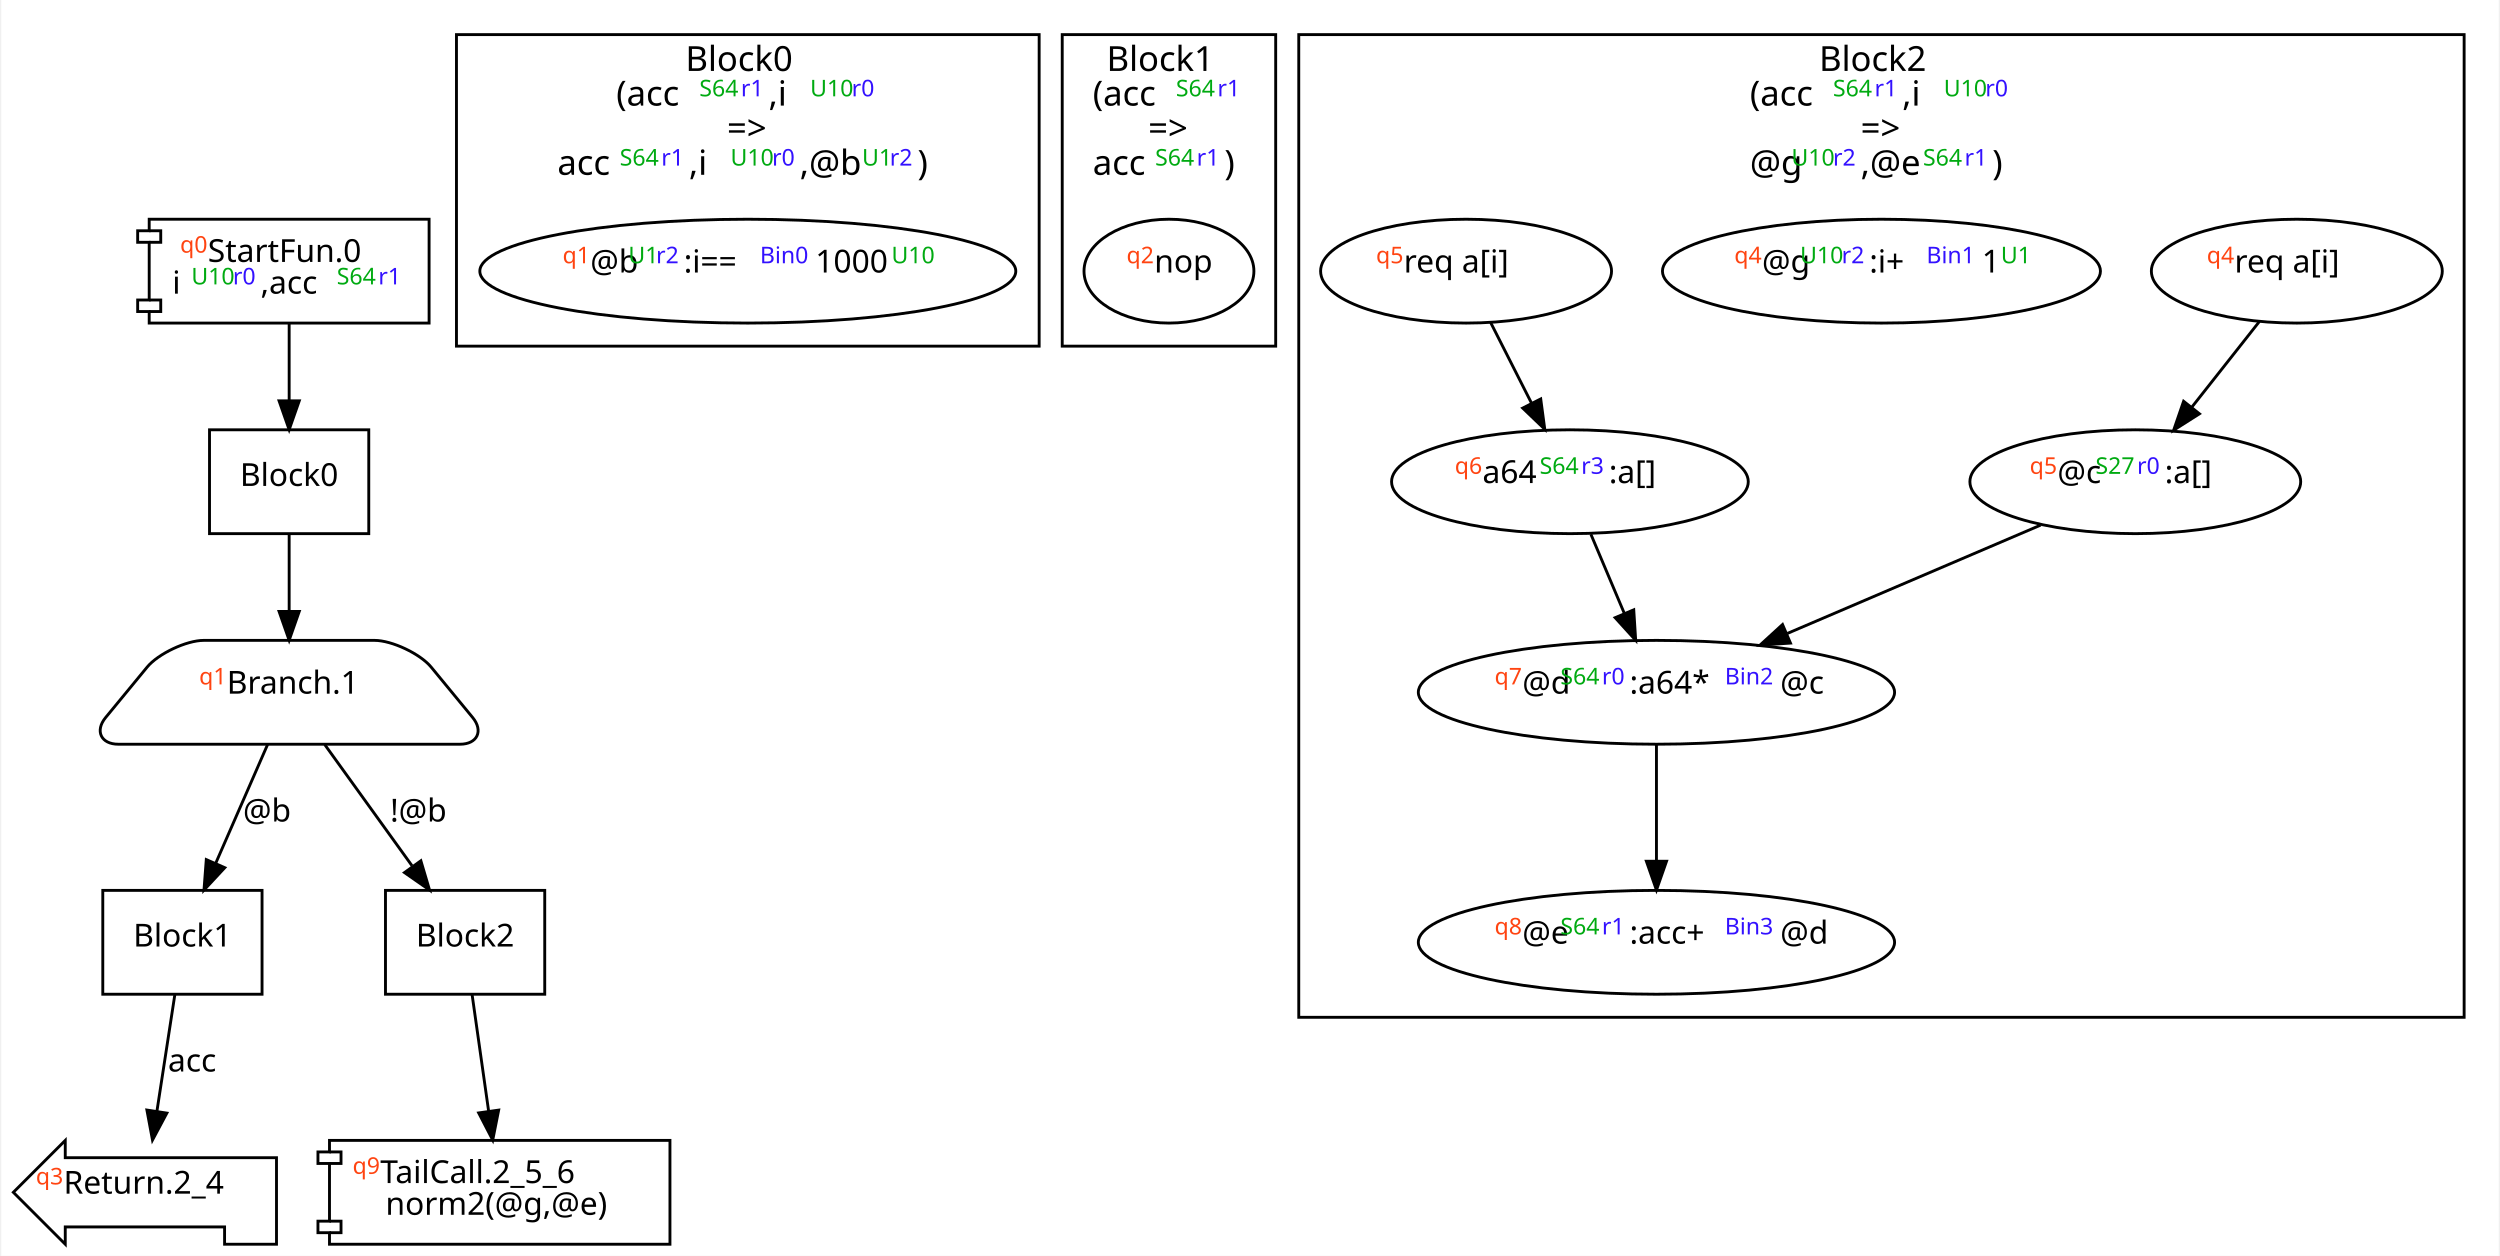
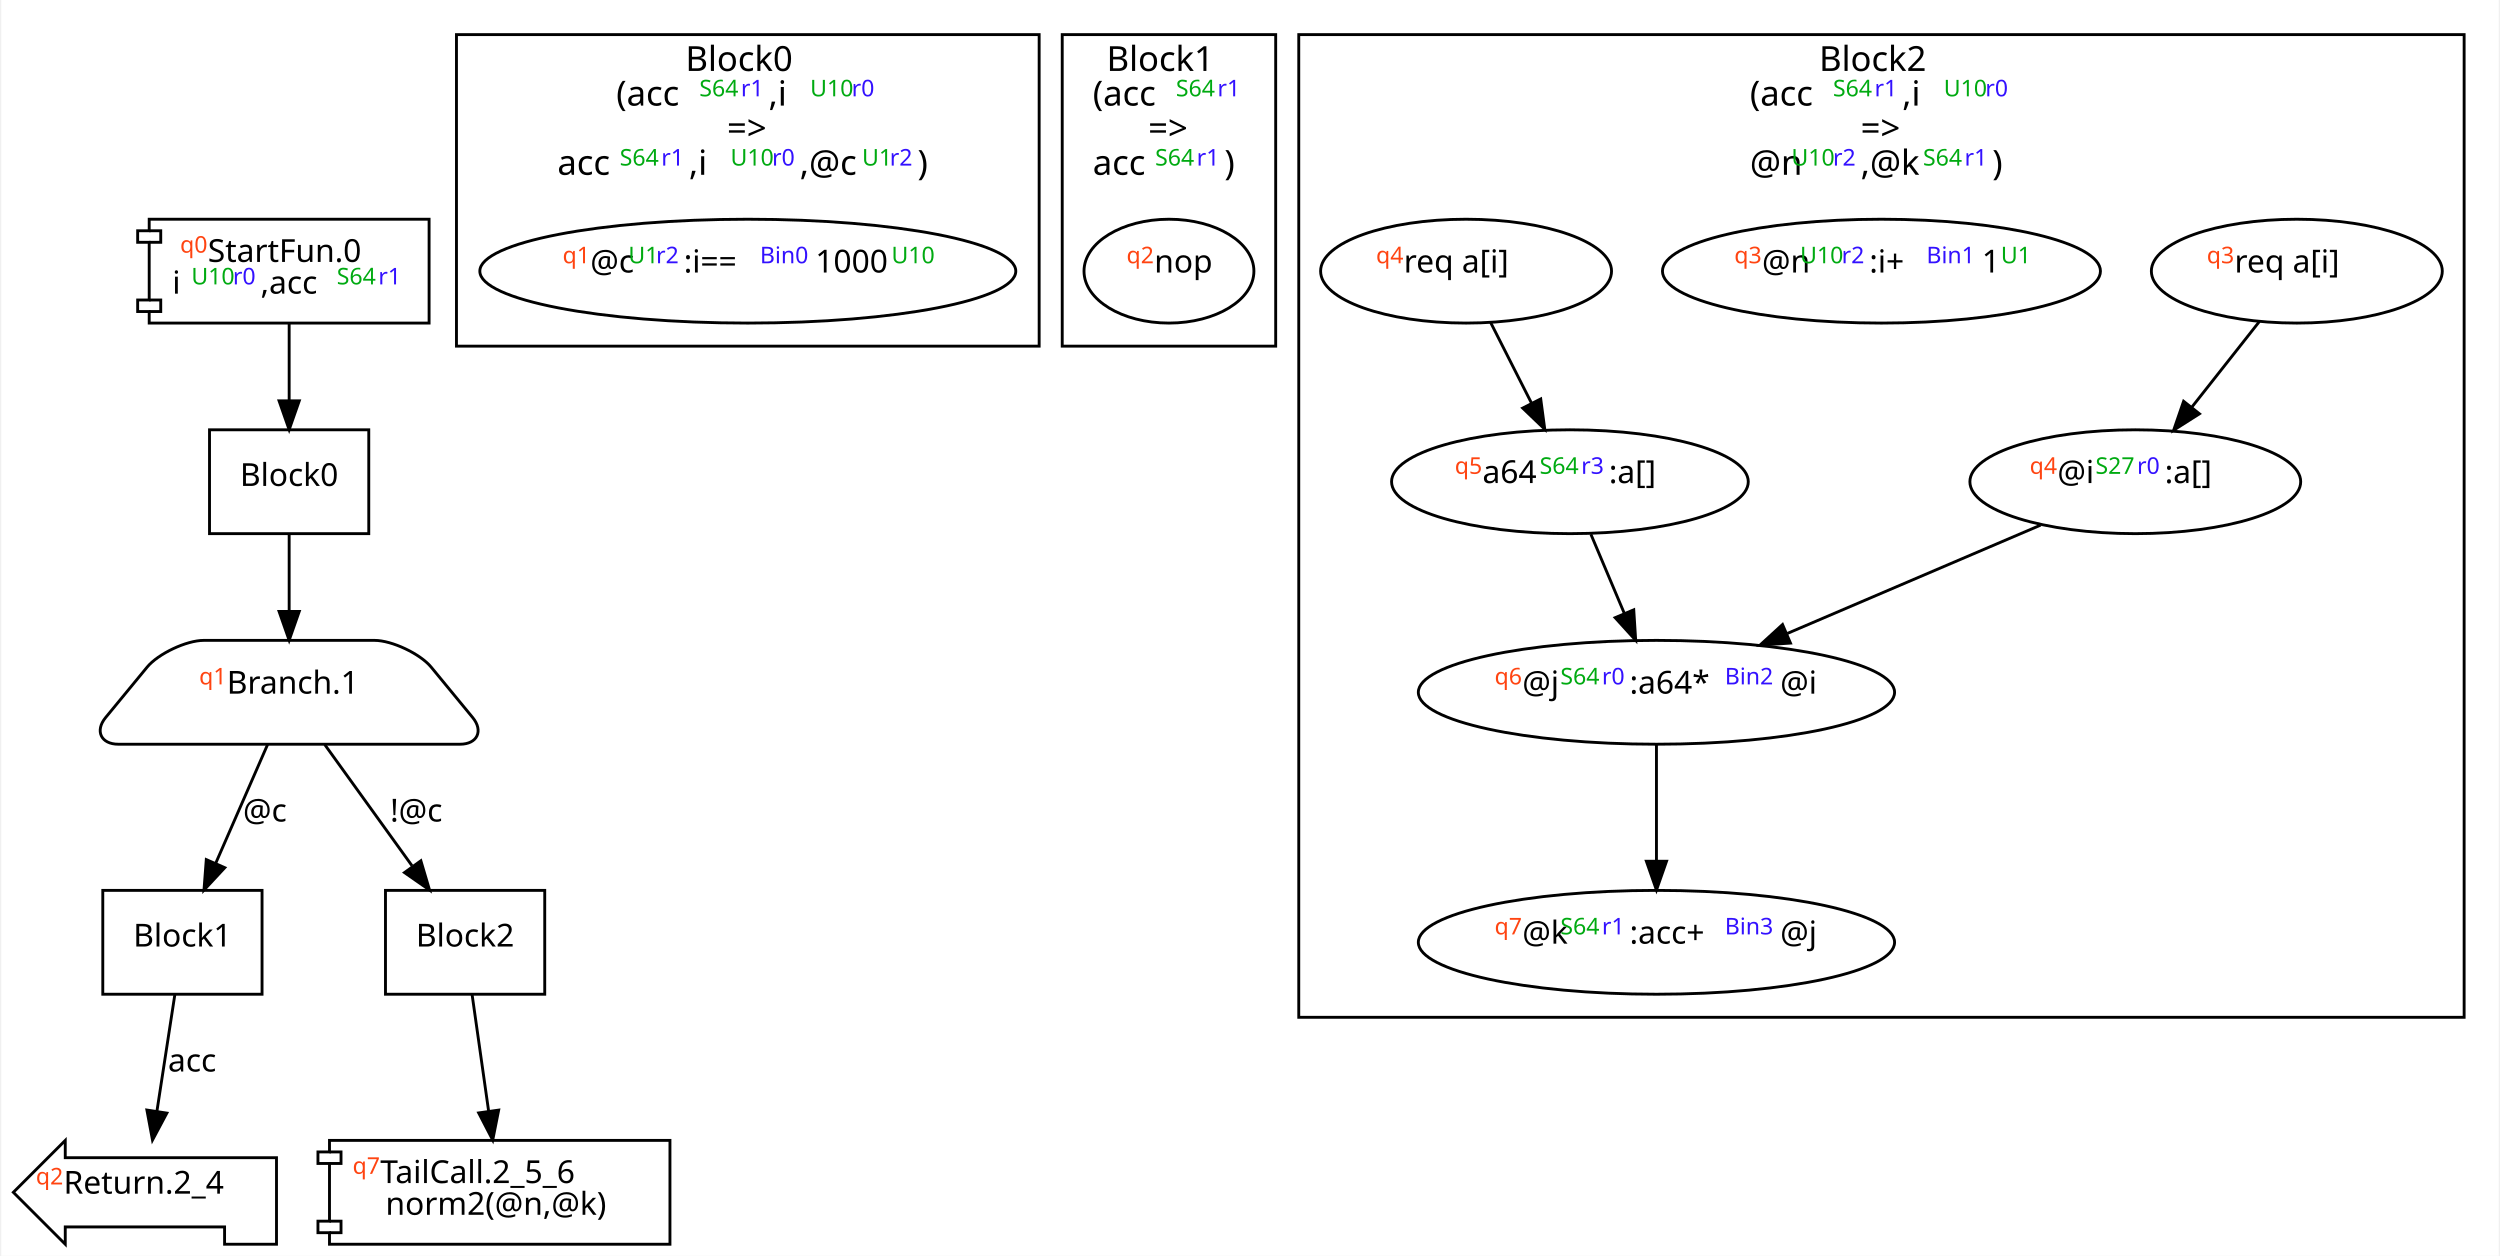
<svg xmlns="http://www.w3.org/2000/svg" width="866pt" height="435pt" viewBox="0.00 0.00 865.81 435.34">
  <g id="graph0" class="graph" transform="scale(1 1) rotate(0) translate(4 431.34)">
    <polygon fill="white" stroke="transparent" points="-4,4 -4,-431.34 861.81,-431.34 861.81,4 -4,4" />
    <g id="clust1" class="cluster">
      <polygon fill="none" stroke="black" points="153.81,-311.34 153.81,-419.34 355.81,-419.34 355.81,-311.34 153.81,-311.34" />
      <text text-anchor="start" x="233.2" y="-406.74" font-family="Monaco" font-size="12.00">Block0</text>
      <text text-anchor="start" x="209.2" y="-394.74" font-family="Monaco" font-size="12.00">(acc</text>
      <text text-anchor="start" x="238" y="-394.74" font-family="Monaco" baseline-shift="super" font-size="8.00" fill="#00aa11">S64</text>
      <text text-anchor="start" x="252.41" y="-394.74" font-family="Monaco" baseline-shift="super" font-size="8.00" fill="#3311ff">r1</text>
      <text text-anchor="start" x="262.01" y="-394.74" font-family="Monaco" font-size="12.00">,i</text>
      <text text-anchor="start" x="276.41" y="-394.74" font-family="Monaco" baseline-shift="super" font-size="8.00" fill="#00aa11">U10</text>
      <text text-anchor="start" x="290.81" y="-394.74" font-family="Monaco" baseline-shift="super" font-size="8.00" fill="#3311ff">r0</text>
      <text text-anchor="start" x="247.6" y="-382.74" font-family="Monaco" font-size="12.00">=&gt;</text>
      <text text-anchor="start" x="188.8" y="-370.74" font-family="Monaco" font-size="12.00">acc</text>
      <text text-anchor="start" x="210.4" y="-370.74" font-family="Monaco" baseline-shift="super" font-size="8.00" fill="#00aa11">S64</text>
      <text text-anchor="start" x="224.8" y="-370.74" font-family="Monaco" baseline-shift="super" font-size="8.00" fill="#3311ff">r1</text>
      <text text-anchor="start" x="234.4" y="-370.74" font-family="Monaco" font-size="12.00">,i</text>
      <text text-anchor="start" x="248.81" y="-370.74" font-family="Monaco" baseline-shift="super" font-size="8.00" fill="#00aa11">U10</text>
      <text text-anchor="start" x="263.21" y="-370.74" font-family="Monaco" baseline-shift="super" font-size="8.00" fill="#3311ff">r0</text>
-       <text text-anchor="start" x="272.81" y="-370.74" font-family="Monaco" font-size="12.00">,@b</text>
+       <text text-anchor="start" x="272.81" y="-370.74" font-family="Monaco" font-size="12.00">,@c</text>
      <text text-anchor="start" x="294.41" y="-370.74" font-family="Monaco" baseline-shift="super" font-size="8.00" fill="#00aa11">U1</text>
      <text text-anchor="start" x="304.01" y="-370.74" font-family="Monaco" baseline-shift="super" font-size="8.00" fill="#3311ff">r2</text>
      <text text-anchor="start" x="313.62" y="-370.74" font-family="Monaco" font-size="12.00">)</text>
    </g>
    <g id="clust2" class="cluster">
      <polygon fill="none" stroke="black" points="363.81,-311.34 363.81,-419.34 437.81,-419.34 437.81,-311.34 363.81,-311.34" />
      <text text-anchor="start" x="379.2" y="-406.74" font-family="Monaco" font-size="12.00">Block1</text>
      <text text-anchor="start" x="374.4" y="-394.74" font-family="Monaco" font-size="12.00">(acc</text>
      <text text-anchor="start" x="403.21" y="-394.74" font-family="Monaco" baseline-shift="super" font-size="8.00" fill="#00aa11">S64</text>
      <text text-anchor="start" x="417.61" y="-394.74" font-family="Monaco" baseline-shift="super" font-size="8.00" fill="#3311ff">r1</text>
      <text text-anchor="start" x="393.6" y="-382.74" font-family="Monaco" font-size="12.00">=&gt;</text>
      <text text-anchor="start" x="374.4" y="-370.74" font-family="Monaco" font-size="12.00">acc</text>
      <text text-anchor="start" x="396.01" y="-370.74" font-family="Monaco" baseline-shift="super" font-size="8.00" fill="#00aa11">S64</text>
      <text text-anchor="start" x="410.41" y="-370.74" font-family="Monaco" baseline-shift="super" font-size="8.00" fill="#3311ff">r1</text>
      <text text-anchor="start" x="420.01" y="-370.74" font-family="Monaco" font-size="12.00">)</text>
    </g>
    <g id="clust3" class="cluster">
      <polygon fill="none" stroke="black" points="445.81,-78.67 445.81,-419.34 849.81,-419.34 849.81,-78.67 445.81,-78.67" />
      <text text-anchor="start" x="626.2" y="-406.74" font-family="Monaco" font-size="12.00">Block2</text>
      <text text-anchor="start" x="602.2" y="-394.74" font-family="Monaco" font-size="12.00">(acc</text>
      <text text-anchor="start" x="631" y="-394.74" font-family="Monaco" baseline-shift="super" font-size="8.00" fill="#00aa11">S64</text>
      <text text-anchor="start" x="645.41" y="-394.74" font-family="Monaco" baseline-shift="super" font-size="8.00" fill="#3311ff">r1</text>
      <text text-anchor="start" x="655.01" y="-394.74" font-family="Monaco" font-size="12.00">,i</text>
      <text text-anchor="start" x="669.41" y="-394.74" font-family="Monaco" baseline-shift="super" font-size="8.00" fill="#00aa11">U10</text>
      <text text-anchor="start" x="683.81" y="-394.74" font-family="Monaco" baseline-shift="super" font-size="8.00" fill="#3311ff">r0</text>
      <text text-anchor="start" x="640.6" y="-382.74" font-family="Monaco" font-size="12.00">=&gt;</text>
-       <text text-anchor="start" x="602.2" y="-370.74" font-family="Monaco" font-size="12.00">@g</text>
+       <text text-anchor="start" x="602.2" y="-370.74" font-family="Monaco" font-size="12.00">@n</text>
      <text text-anchor="start" x="616.6" y="-370.74" font-family="Monaco" baseline-shift="super" font-size="8.00" fill="#00aa11">U10</text>
      <text text-anchor="start" x="631" y="-370.74" font-family="Monaco" baseline-shift="super" font-size="8.00" fill="#3311ff">r2</text>
-       <text text-anchor="start" x="640.6" y="-370.74" font-family="Monaco" font-size="12.00">,@e</text>
+       <text text-anchor="start" x="640.6" y="-370.74" font-family="Monaco" font-size="12.00">,@k</text>
      <text text-anchor="start" x="662.21" y="-370.74" font-family="Monaco" baseline-shift="super" font-size="8.00" fill="#00aa11">S64</text>
      <text text-anchor="start" x="676.61" y="-370.74" font-family="Monaco" baseline-shift="super" font-size="8.00" fill="#3311ff">r1</text>
      <text text-anchor="start" x="686.21" y="-370.74" font-family="Monaco" font-size="12.00">)</text>
    </g>
    <g id="node1" class="node">
      <polygon fill="none" stroke="black" points="144.32,-355.34 47.29,-355.34 47.29,-351.34 43.29,-351.34 43.29,-347.34 47.29,-347.34 47.29,-327.34 43.29,-327.34 43.29,-323.34 47.29,-323.34 47.29,-319.34 144.32,-319.34 144.32,-355.34" />
      <polyline fill="none" stroke="black" points="47.29,-351.34 51.29,-351.34 51.29,-347.34 47.29,-347.34 " />
      <polyline fill="none" stroke="black" points="47.29,-327.34 51.29,-327.34 51.29,-323.34 47.29,-323.34 " />
      <text text-anchor="start" x="58" y="-340.54" font-family="Monaco" baseline-shift="super" font-size="8.00" fill="#ff4411">q0</text>
      <text text-anchor="start" x="67.6" y="-340.54" font-family="Monaco" font-size="11.00">StartFun.0</text>
      <text text-anchor="start" x="55.3" y="-329.54" font-family="Monaco" font-size="11.00">i</text>
      <text text-anchor="start" x="61.9" y="-329.54" font-family="Monaco" baseline-shift="super" font-size="8.00" fill="#00aa11">U10</text>
      <text text-anchor="start" x="76.3" y="-329.54" font-family="Monaco" baseline-shift="super" font-size="8.00" fill="#3311ff">r0</text>
      <text text-anchor="start" x="85.9" y="-329.54" font-family="Monaco" font-size="11.00">,acc</text>
      <text text-anchor="start" x="112.31" y="-329.54" font-family="Monaco" baseline-shift="super" font-size="8.00" fill="#00aa11">S64</text>
      <text text-anchor="start" x="126.71" y="-329.54" font-family="Monaco" baseline-shift="super" font-size="8.00" fill="#3311ff">r1</text>
    </g>
    <g id="node2" class="node">
      <polygon fill="none" stroke="black" points="123.41,-282.34 68.2,-282.34 68.2,-246.34 123.41,-246.34 123.41,-282.34" />
      <text text-anchor="middle" x="95.81" y="-262.87" font-family="Monaco" font-size="11.00">Block0</text>
    </g>
    <g id="edge1" class="edge">
      <path fill="none" stroke="black" d="M95.81,-319.15C95.81,-311.13 95.81,-301.38 95.81,-292.41" />
      <polygon fill="black" stroke="black" points="99.31,-292.37 95.81,-282.37 92.31,-292.37 99.31,-292.37" />
    </g>
    <g id="node3" class="node">
      <path fill="none" stroke="black" d="M125.41,-209.34C125.41,-209.34 66.2,-209.34 66.2,-209.34 60.2,-209.34 50.39,-204.7 46.57,-200.07 46.57,-200.07 32.19,-182.6 32.19,-182.6 28.38,-177.97 30.57,-173.34 36.57,-173.34 36.57,-173.34 155.05,-173.34 155.05,-173.34 161.05,-173.34 163.23,-177.97 159.42,-182.6 159.42,-182.6 145.04,-200.07 145.04,-200.07 141.23,-204.7 131.41,-209.34 125.41,-209.34" />
      <text text-anchor="start" x="64.6" y="-190.87" font-family="Monaco" baseline-shift="super" font-size="8.00" fill="#ff4411">q1</text>
      <text text-anchor="start" x="74.2" y="-190.87" font-family="Monaco" font-size="11.00">Branch.1</text>
    </g>
    <g id="edge2" class="edge">
      <path fill="none" stroke="black" d="M95.81,-246.15C95.81,-238.13 95.81,-228.38 95.81,-219.41" />
      <polygon fill="black" stroke="black" points="99.31,-219.37 95.81,-209.37 92.31,-219.37 99.31,-219.37" />
    </g>
    <g id="node4" class="node">
      <polygon fill="none" stroke="black" points="86.41,-122.67 31.2,-122.67 31.2,-86.67 86.41,-86.67 86.41,-122.67" />
      <text text-anchor="middle" x="58.81" y="-103.2" font-family="Monaco" font-size="11.00">Block1</text>
    </g>
    <g id="edge3" class="edge">
      <path fill="none" stroke="black" d="M88.32,-173.2C83.15,-161.38 76.19,-145.44 70.32,-132.01" />
      <polygon fill="black" stroke="black" points="73.49,-130.54 66.28,-122.78 67.08,-133.34 73.49,-130.54" />
-       <text text-anchor="start" x="79.81" y="-146.54" font-family="Monaco" font-size="11.00">@b</text>
+       <text text-anchor="start" x="79.81" y="-146.54" font-family="Monaco" font-size="11.00">@c</text>
    </g>
    <g id="node5" class="node">
      <polygon fill="none" stroke="black" points="184.41,-122.67 129.2,-122.67 129.2,-86.67 184.41,-86.67 184.41,-122.67" />
      <text text-anchor="middle" x="156.81" y="-103.2" font-family="Monaco" font-size="11.00">Block2</text>
    </g>
    <g id="edge4" class="edge">
      <path fill="none" stroke="black" d="M108.15,-173.2C116.83,-161.15 128.6,-144.82 138.39,-131.23" />
      <polygon fill="black" stroke="black" points="141.47,-132.94 144.48,-122.78 135.79,-128.84 141.47,-132.94" />
-       <text text-anchor="start" x="130.81" y="-146.54" font-family="Monaco" font-size="11.00">!@b</text>
+       <text text-anchor="start" x="130.81" y="-146.54" font-family="Monaco" font-size="11.00">!@c</text>
    </g>
    <g id="node6" class="node">
      <polygon fill="none" stroke="black" points="91.42,-30 18.19,-30 18.19,-36 0.19,-18 18.19,0 18.19,-6 73.42,-6 73.42,0 91.42,0 91.42,-30" />
-       <text text-anchor="start" x="8" y="-17.53" font-family="Monaco" baseline-shift="super" font-size="8.00" fill="#ff4411">q3</text>
+       <text text-anchor="start" x="8" y="-17.53" font-family="Monaco" baseline-shift="super" font-size="8.00" fill="#ff4411">q2</text>
      <text text-anchor="start" x="17.6" y="-17.53" font-family="Monaco" font-size="11.00">Return.2_4</text>
    </g>
    <g id="edge5" class="edge">
      <path fill="none" stroke="black" d="M56.18,-86.53C54.4,-74.94 52.01,-59.39 49.97,-46.13" />
      <polygon fill="black" stroke="black" points="53.41,-45.46 48.43,-36.11 46.49,-46.52 53.41,-45.46" />
      <text text-anchor="start" x="53.81" y="-59.87" font-family="Monaco" font-size="11.00">acc</text>
    </g>
    <g id="node7" class="node">
      <polygon fill="none" stroke="black" points="227.82,-36 109.79,-36 109.79,-32 105.79,-32 105.79,-28 109.79,-28 109.79,-8 105.79,-8 105.79,-4 109.79,-4 109.79,0 227.82,0 227.82,-36" />
      <polyline fill="none" stroke="black" points="109.79,-32 113.79,-32 113.79,-28 109.79,-28 " />
      <polyline fill="none" stroke="black" points="109.79,-8 113.79,-8 113.79,-4 109.79,-4 " />
-       <text text-anchor="start" x="117.8" y="-21.2" font-family="Monaco" baseline-shift="super" font-size="8.00" fill="#ff4411">q9</text>
+       <text text-anchor="start" x="117.8" y="-21.2" font-family="Monaco" baseline-shift="super" font-size="8.00" fill="#ff4411">q7</text>
      <text text-anchor="start" x="127.4" y="-21.2" font-family="Monaco" font-size="11.00">TailCall.2_5_6</text>
-       <text text-anchor="start" x="129.2" y="-10.2" font-family="Monaco" font-size="11.00">norm2(@g,@e)</text>
+       <text text-anchor="start" x="129.2" y="-10.2" font-family="Monaco" font-size="11.00">norm2(@n,@k)</text>
    </g>
    <g id="edge6" class="edge">
      <path fill="none" stroke="black" d="M159.23,-86.53C160.88,-74.94 163.08,-59.39 164.96,-46.13" />
      <polygon fill="black" stroke="black" points="168.44,-46.5 166.38,-36.11 161.51,-45.52 168.44,-46.5" />
    </g>
    <g id="node8" class="node">
      <ellipse fill="none" stroke="black" cx="254.81" cy="-337.34" rx="92.9" ry="18" />
      <text text-anchor="start" x="190.6" y="-336.87" font-family="Monaco" baseline-shift="super" font-size="8.00" fill="#ff4411">q1</text>
-       <text text-anchor="start" x="200.2" y="-336.87" font-family="Monaco" font-size="11.00">@b</text>
+       <text text-anchor="start" x="200.2" y="-336.87" font-family="Monaco" font-size="11.00">@c</text>
      <text text-anchor="start" x="213.4" y="-336.87" font-family="Monaco" baseline-shift="super" font-size="8.00" fill="#00aa11">U1</text>
      <text text-anchor="start" x="223" y="-336.87" font-family="Monaco" baseline-shift="super" font-size="8.00" fill="#3311ff">r2</text>
      <text text-anchor="start" x="232.6" y="-336.87" font-family="Monaco" font-size="11.00">:i==</text>
      <text text-anchor="start" x="259.01" y="-336.87" font-family="Monaco" baseline-shift="super" font-size="8.00" fill="#3311ff">Bin0</text>
      <text text-anchor="start" x="278.21" y="-336.87" font-family="Monaco" font-size="11.00">1000</text>
      <text text-anchor="start" x="304.61" y="-336.87" font-family="Monaco" baseline-shift="super" font-size="8.00" fill="#00aa11">U10</text>
    </g>
    <g id="node9" class="node">
      <ellipse fill="none" stroke="black" cx="400.81" cy="-337.34" rx="29.45" ry="18" />
      <text text-anchor="start" x="386.1" y="-336.87" font-family="Monaco" baseline-shift="super" font-size="8.00" fill="#ff4411">q2</text>
      <text text-anchor="start" x="395.71" y="-336.87" font-family="Monaco" font-size="11.00">nop</text>
    </g>
    <g id="node10" class="node">
      <ellipse fill="none" stroke="black" cx="791.81" cy="-337.34" rx="50.43" ry="18" />
-       <text text-anchor="start" x="760.6" y="-336.87" font-family="Monaco" baseline-shift="super" font-size="8.00" fill="#ff4411">q4</text>
+       <text text-anchor="start" x="760.6" y="-336.87" font-family="Monaco" baseline-shift="super" font-size="8.00" fill="#ff4411">q3</text>
      <text text-anchor="start" x="770.2" y="-336.87" font-family="Monaco" font-size="11.00">req a[i]</text>
    </g>
    <g id="node12" class="node">
      <ellipse fill="none" stroke="black" cx="735.81" cy="-264.34" rx="57.34" ry="18" />
-       <text text-anchor="start" x="699.2" y="-263.87" font-family="Monaco" baseline-shift="super" font-size="8.00" fill="#ff4411">q5</text>
-       <text text-anchor="start" x="708.8" y="-263.87" font-family="Monaco" font-size="11.00">@c</text>
+       <text text-anchor="start" x="699.2" y="-263.87" font-family="Monaco" baseline-shift="super" font-size="8.00" fill="#ff4411">q4</text>
+       <text text-anchor="start" x="708.8" y="-263.87" font-family="Monaco" font-size="11.00">@i</text>
      <text text-anchor="start" x="722" y="-263.87" font-family="Monaco" baseline-shift="super" font-size="8.00" fill="#00aa11">S27</text>
      <text text-anchor="start" x="736.41" y="-263.87" font-family="Monaco" baseline-shift="super" font-size="8.00" fill="#3311ff">r0</text>
      <text text-anchor="start" x="746.01" y="-263.87" font-family="Monaco" font-size="11.00">:a[]</text>
    </g>
    <g id="edge11" class="edge">
      <path fill="none" stroke="black" d="M778.82,-319.87C771.85,-311.04 763.12,-299.97 755.35,-290.12" />
      <polygon fill="black" stroke="black" points="758.05,-287.89 749.11,-282.21 752.56,-292.23 758.05,-287.89" />
    </g>
    <g id="node11" class="node">
      <ellipse fill="none" stroke="black" cx="647.81" cy="-337.34" rx="75.92" ry="18" />
-       <text text-anchor="start" x="596.8" y="-336.87" font-family="Monaco" baseline-shift="super" font-size="8.00" fill="#ff4411">q4</text>
-       <text text-anchor="start" x="606.4" y="-336.87" font-family="Monaco" font-size="11.00">@g</text>
+       <text text-anchor="start" x="596.8" y="-336.87" font-family="Monaco" baseline-shift="super" font-size="8.00" fill="#ff4411">q3</text>
+       <text text-anchor="start" x="606.4" y="-336.87" font-family="Monaco" font-size="11.00">@n</text>
      <text text-anchor="start" x="619.6" y="-336.87" font-family="Monaco" baseline-shift="super" font-size="8.00" fill="#00aa11">U10</text>
      <text text-anchor="start" x="634" y="-336.87" font-family="Monaco" baseline-shift="super" font-size="8.00" fill="#3311ff">r2</text>
      <text text-anchor="start" x="643.61" y="-336.87" font-family="Monaco" font-size="11.00">:i+</text>
      <text text-anchor="start" x="663.41" y="-336.87" font-family="Monaco" baseline-shift="super" font-size="8.00" fill="#3311ff">Bin1</text>
      <text text-anchor="start" x="682.61" y="-336.87" font-family="Monaco" font-size="11.00">1</text>
      <text text-anchor="start" x="689.21" y="-336.87" font-family="Monaco" baseline-shift="super" font-size="8.00" fill="#00aa11">U1</text>
    </g>
    <g id="node13" class="node">
      <ellipse fill="none" stroke="black" cx="569.81" cy="-191.34" rx="82.55" ry="18" />
-       <text text-anchor="start" x="513.7" y="-190.87" font-family="Monaco" baseline-shift="super" font-size="8.00" fill="#ff4411">q7</text>
-       <text text-anchor="start" x="523.3" y="-190.87" font-family="Monaco" font-size="11.00">@d</text>
+       <text text-anchor="start" x="513.7" y="-190.87" font-family="Monaco" baseline-shift="super" font-size="8.00" fill="#ff4411">q6</text>
+       <text text-anchor="start" x="523.3" y="-190.87" font-family="Monaco" font-size="11.00">@j</text>
      <text text-anchor="start" x="536.5" y="-190.87" font-family="Monaco" baseline-shift="super" font-size="8.00" fill="#00aa11">S64</text>
      <text text-anchor="start" x="550.9" y="-190.87" font-family="Monaco" baseline-shift="super" font-size="8.00" fill="#3311ff">r0</text>
      <text text-anchor="start" x="560.5" y="-190.87" font-family="Monaco" font-size="11.00">:a64*</text>
      <text text-anchor="start" x="593.51" y="-190.87" font-family="Monaco" baseline-shift="super" font-size="8.00" fill="#3311ff">Bin2</text>
-       <text text-anchor="start" x="612.71" y="-190.87" font-family="Monaco" font-size="11.00">@c</text>
+       <text text-anchor="start" x="612.71" y="-190.87" font-family="Monaco" font-size="11.00">@i</text>
    </g>
    <g id="edge8" class="edge">
      <path fill="none" stroke="black" d="M703.01,-249.31C677.91,-238.57 642.99,-223.64 615.2,-211.75" />
      <polygon fill="black" stroke="black" points="616.27,-208.4 605.7,-207.69 613.52,-214.84 616.27,-208.4" />
    </g>
    <g id="node15" class="node">
      <ellipse fill="none" stroke="black" cx="569.81" cy="-104.67" rx="82.55" ry="18" />
-       <text text-anchor="start" x="513.7" y="-104.2" font-family="Monaco" baseline-shift="super" font-size="8.00" fill="#ff4411">q8</text>
-       <text text-anchor="start" x="523.3" y="-104.2" font-family="Monaco" font-size="11.00">@e</text>
+       <text text-anchor="start" x="513.7" y="-104.2" font-family="Monaco" baseline-shift="super" font-size="8.00" fill="#ff4411">q7</text>
+       <text text-anchor="start" x="523.3" y="-104.2" font-family="Monaco" font-size="11.00">@k</text>
      <text text-anchor="start" x="536.5" y="-104.2" font-family="Monaco" baseline-shift="super" font-size="8.00" fill="#00aa11">S64</text>
      <text text-anchor="start" x="550.9" y="-104.2" font-family="Monaco" baseline-shift="super" font-size="8.00" fill="#3311ff">r1</text>
      <text text-anchor="start" x="560.5" y="-104.2" font-family="Monaco" font-size="11.00">:acc+</text>
      <text text-anchor="start" x="593.51" y="-104.2" font-family="Monaco" baseline-shift="super" font-size="8.00" fill="#3311ff">Bin3</text>
-       <text text-anchor="start" x="612.71" y="-104.2" font-family="Monaco" font-size="11.00">@d</text>
+       <text text-anchor="start" x="612.71" y="-104.2" font-family="Monaco" font-size="11.00">@j</text>
    </g>
    <g id="edge9" class="edge">
      <path fill="none" stroke="black" d="M569.81,-173.2C569.81,-161.61 569.81,-146.06 569.81,-132.8" />
      <polygon fill="black" stroke="black" points="573.31,-132.78 569.81,-122.78 566.31,-132.78 573.31,-132.78" />
    </g>
    <g id="node14" class="node">
      <ellipse fill="none" stroke="black" cx="503.81" cy="-337.34" rx="50.43" ry="18" />
-       <text text-anchor="start" x="472.6" y="-336.87" font-family="Monaco" baseline-shift="super" font-size="8.00" fill="#ff4411">q5</text>
+       <text text-anchor="start" x="472.6" y="-336.87" font-family="Monaco" baseline-shift="super" font-size="8.00" fill="#ff4411">q4</text>
      <text text-anchor="start" x="482.2" y="-336.87" font-family="Monaco" font-size="11.00">req a[i]</text>
    </g>
    <g id="node16" class="node">
      <ellipse fill="none" stroke="black" cx="539.81" cy="-264.34" rx="61.83" ry="18" />
-       <text text-anchor="start" x="499.9" y="-263.87" font-family="Monaco" baseline-shift="super" font-size="8.00" fill="#ff4411">q6</text>
+       <text text-anchor="start" x="499.9" y="-263.87" font-family="Monaco" baseline-shift="super" font-size="8.00" fill="#ff4411">q5</text>
      <text text-anchor="start" x="509.5" y="-263.87" font-family="Monaco" font-size="11.00">a64</text>
      <text text-anchor="start" x="529.3" y="-263.87" font-family="Monaco" baseline-shift="super" font-size="8.00" fill="#00aa11">S64</text>
      <text text-anchor="start" x="543.71" y="-263.87" font-family="Monaco" baseline-shift="super" font-size="8.00" fill="#3311ff">r3</text>
      <text text-anchor="start" x="553.31" y="-263.87" font-family="Monaco" font-size="11.00">:a[]</text>
    </g>
    <g id="edge10" class="edge">
      <path fill="none" stroke="black" d="M512.34,-319.51C516.58,-311.15 521.8,-300.85 526.55,-291.48" />
      <polygon fill="black" stroke="black" points="529.69,-293.04 531.09,-282.54 523.44,-289.87 529.69,-293.04" />
    </g>
    <g id="edge7" class="edge">
      <path fill="none" stroke="black" d="M547.07,-246.15C550.53,-237.95 554.75,-227.96 558.62,-218.82" />
      <polygon fill="black" stroke="black" points="561.94,-219.94 562.61,-209.37 555.49,-217.21 561.94,-219.94" />
    </g>
  </g>
</svg>
